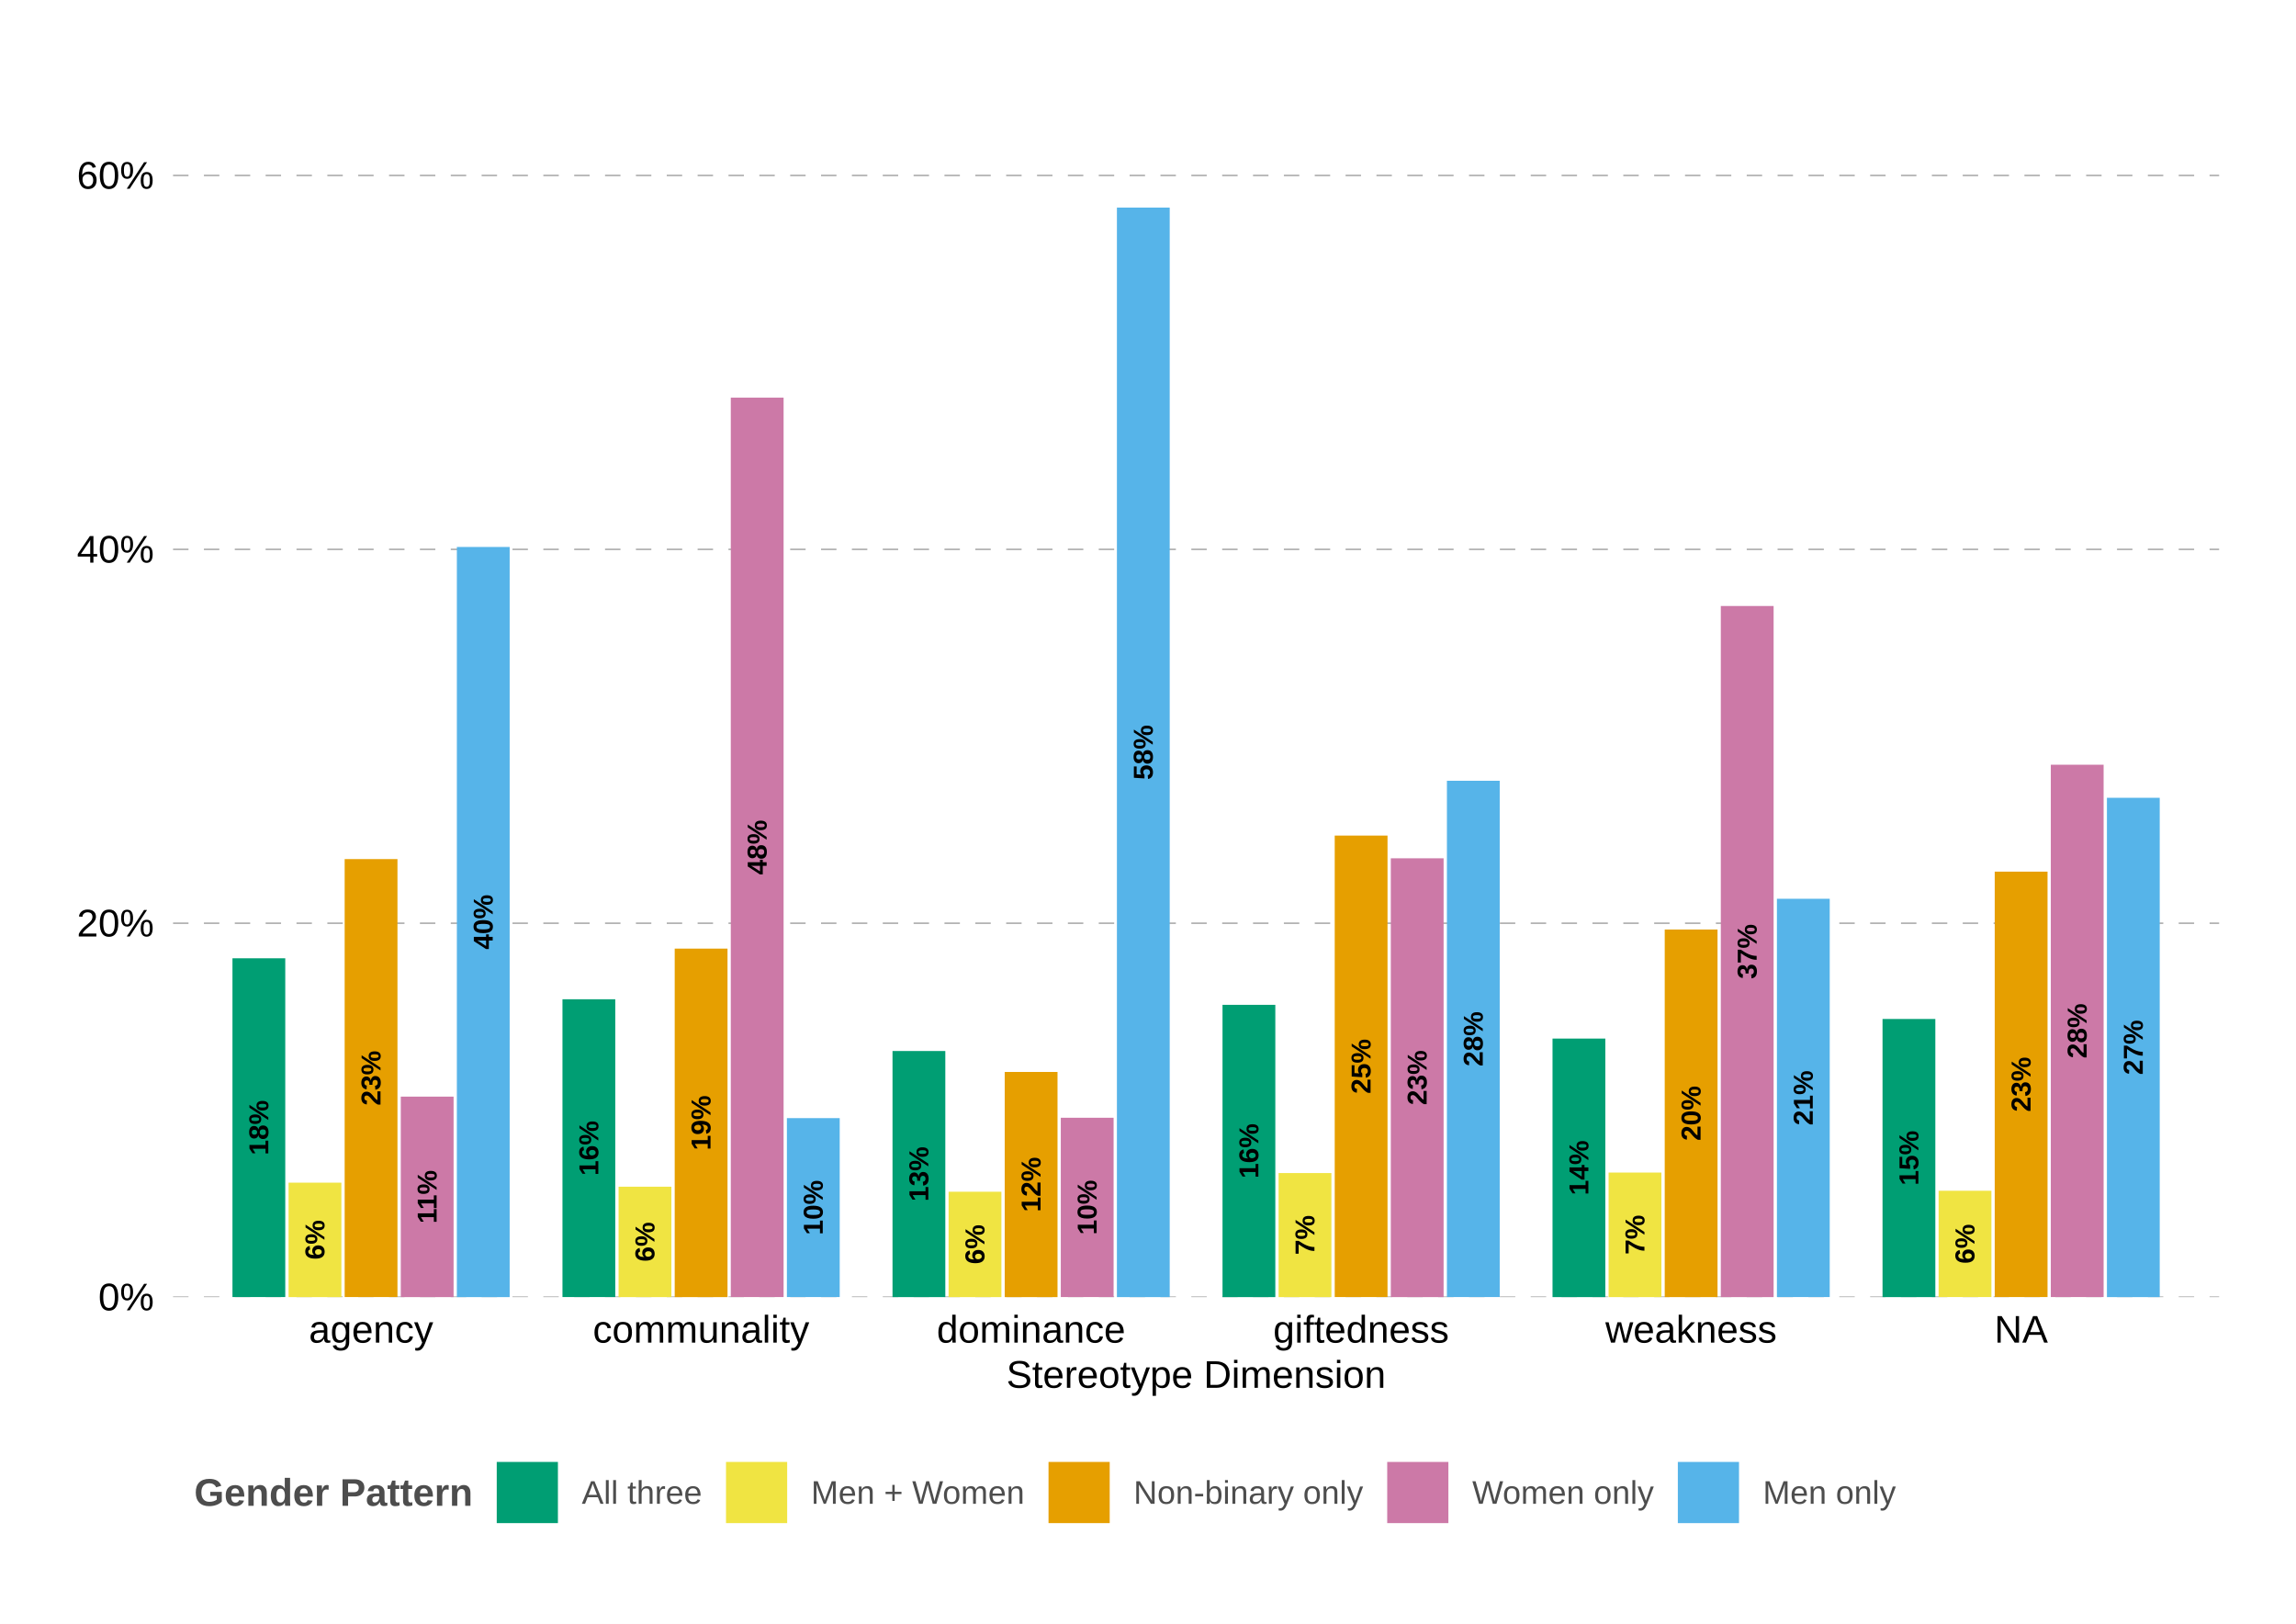
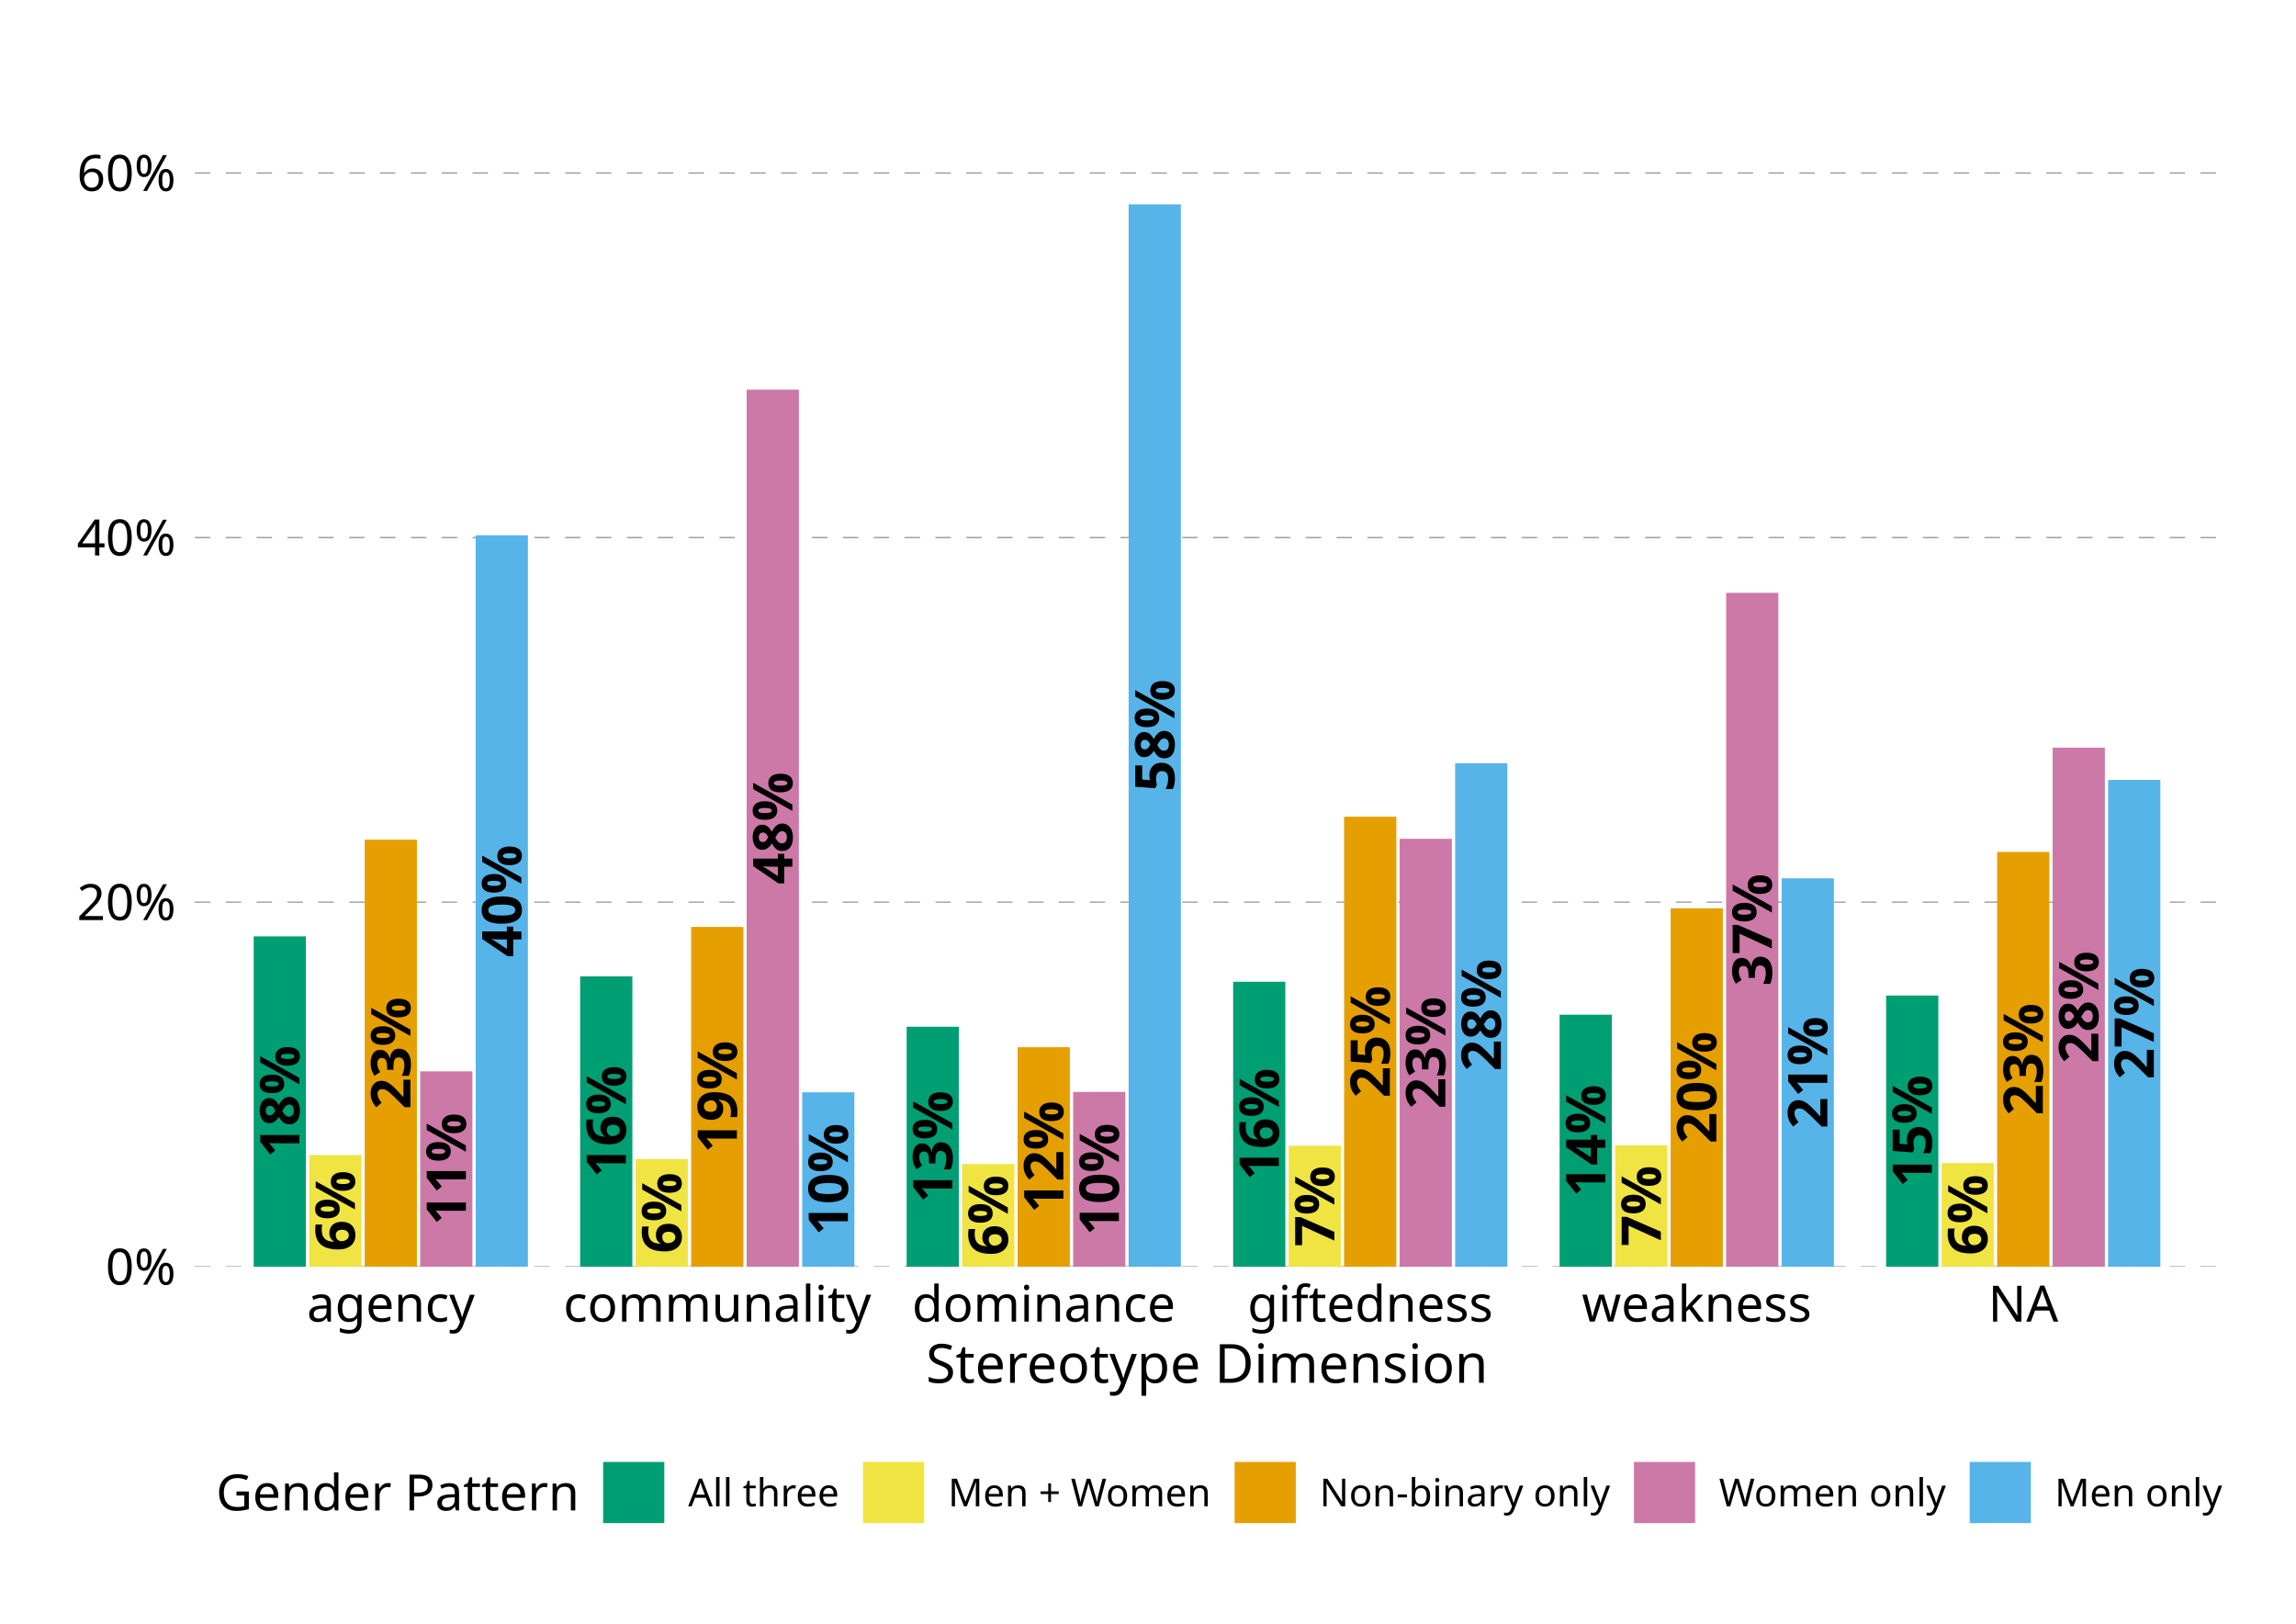
<svg xmlns="http://www.w3.org/2000/svg" width="595.28pt" height="420.94pt" viewBox="0 0 595.28 420.94">
  <g class="svglite">
    <defs>
      <style type="text/css">
    .svglite line, .svglite polyline, .svglite polygon, .svglite path, .svglite rect, .svglite circle {
      fill: none;
      stroke: #000000;
      stroke-linecap: round;
      stroke-linejoin: round;
      stroke-miterlimit: 10.00;
    }
    .svglite text {
      white-space: pre;
    }
    .svglite g.glyphgroup path {
      fill: inherit;
      stroke: none;
    }
  </style>
    </defs>
    <rect width="100%" height="100%" style="stroke: none; fill: #FFFFFF;" />
    <defs>
      <clipPath id="cpMC4wMHw1OTUuMjh8MC4wMHw0MjAuOTQ=">
        <rect x="0.00" y="0.00" width="595.28" height="420.94" />
      </clipPath>
    </defs>
    <g clip-path="url(#cpMC4wMHw1OTUuMjh8MC4wMHw0MjAuOTQ=)">
      <rect x="0.00" y="-0" width="595.28" height="420.94" style="stroke-width: 1.07; stroke: none; fill: #FFFFFF;" />
    </g>
    <defs>
-       <clipPath id="cpNDQuODd8NTc1LjM1fDE5LjkzfDMzNi4yNA==">
-         <rect x="44.87" y="19.93" width="530.48" height="316.31" />
+       <clipPath id="cpNTAuNTN8NTc1LjM1fDE5LjkzfDMyOC4zNw==">
+         <rect x="50.53" y="19.93" width="524.82" height="308.45" />
      </clipPath>
    </defs>
-     <g clip-path="url(#cpNDQuODd8NTc1LjM1fDE5LjkzfDMzNi4yNA==)">
-       <polyline points="44.87,336.24 575.35,336.24 " style="stroke-width: 0.32; stroke: #999999; stroke-dasharray: 4.00,4.00; stroke-linecap: butt;" />
-       <polyline points="44.87,239.32 575.35,239.32 " style="stroke-width: 0.32; stroke: #999999; stroke-dasharray: 4.00,4.00; stroke-linecap: butt;" />
-       <polyline points="44.87,142.40 575.35,142.40 " style="stroke-width: 0.32; stroke: #999999; stroke-dasharray: 4.00,4.00; stroke-linecap: butt;" />
-       <polyline points="44.87,45.48 575.35,45.48 " style="stroke-width: 0.32; stroke: #999999; stroke-dasharray: 4.00,4.00; stroke-linecap: butt;" />
-       <rect x="60.27" y="248.41" width="13.69" height="87.82" style="stroke-width: 1.07; stroke: none; stroke-linecap: butt; stroke-linejoin: miter; fill: #009E73;" />
-       <rect x="74.82" y="306.57" width="13.69" height="29.67" style="stroke-width: 1.07; stroke: none; stroke-linecap: butt; stroke-linejoin: miter; fill: #F0E442;" />
-       <rect x="89.36" y="222.70" width="13.69" height="113.53" style="stroke-width: 1.07; stroke: none; stroke-linecap: butt; stroke-linejoin: miter; fill: #E69F00;" />
-       <rect x="103.91" y="284.28" width="13.69" height="51.96" style="stroke-width: 1.07; stroke: none; stroke-linecap: butt; stroke-linejoin: miter; fill: #CC79A7;" />
-       <rect x="118.45" y="141.78" width="13.69" height="194.46" style="stroke-width: 1.07; stroke: none; stroke-linecap: butt; stroke-linejoin: miter; fill: #56B4E9;" />
-       <rect x="145.83" y="259.04" width="13.69" height="77.19" style="stroke-width: 1.07; stroke: none; stroke-linecap: butt; stroke-linejoin: miter; fill: #009E73;" />
-       <rect x="160.38" y="307.63" width="13.69" height="28.61" style="stroke-width: 1.07; stroke: none; stroke-linecap: butt; stroke-linejoin: miter; fill: #F0E442;" />
-       <rect x="174.93" y="245.90" width="13.69" height="90.34" style="stroke-width: 1.07; stroke: none; stroke-linecap: butt; stroke-linejoin: miter; fill: #E69F00;" />
-       <rect x="189.47" y="103.07" width="13.69" height="233.16" style="stroke-width: 1.07; stroke: none; stroke-linecap: butt; stroke-linejoin: miter; fill: #CC79A7;" />
-       <rect x="204.02" y="289.84" width="13.69" height="46.39" style="stroke-width: 1.07; stroke: none; stroke-linecap: butt; stroke-linejoin: miter; fill: #56B4E9;" />
-       <rect x="231.40" y="272.44" width="13.69" height="63.80" style="stroke-width: 1.07; stroke: none; stroke-linecap: butt; stroke-linejoin: miter; fill: #009E73;" />
-       <rect x="245.94" y="308.93" width="13.69" height="27.31" style="stroke-width: 1.07; stroke: none; stroke-linecap: butt; stroke-linejoin: miter; fill: #F0E442;" />
-       <rect x="260.49" y="277.88" width="13.69" height="58.36" style="stroke-width: 1.07; stroke: none; stroke-linecap: butt; stroke-linejoin: miter; fill: #E69F00;" />
-       <rect x="275.03" y="289.75" width="13.69" height="46.48" style="stroke-width: 1.07; stroke: none; stroke-linecap: butt; stroke-linejoin: miter; fill: #CC79A7;" />
-       <rect x="289.58" y="53.82" width="13.69" height="282.42" style="stroke-width: 1.07; stroke: none; stroke-linecap: butt; stroke-linejoin: miter; fill: #56B4E9;" />
-       <rect x="316.96" y="260.48" width="13.69" height="75.76" style="stroke-width: 1.07; stroke: none; stroke-linecap: butt; stroke-linejoin: miter; fill: #009E73;" />
-       <rect x="331.50" y="304.08" width="13.69" height="32.16" style="stroke-width: 1.07; stroke: none; stroke-linecap: butt; stroke-linejoin: miter; fill: #F0E442;" />
-       <rect x="346.05" y="216.61" width="13.69" height="119.62" style="stroke-width: 1.07; stroke: none; stroke-linecap: butt; stroke-linejoin: miter; fill: #E69F00;" />
-       <rect x="360.59" y="222.49" width="13.69" height="113.75" style="stroke-width: 1.07; stroke: none; stroke-linecap: butt; stroke-linejoin: miter; fill: #CC79A7;" />
-       <rect x="375.14" y="202.39" width="13.69" height="133.84" style="stroke-width: 1.07; stroke: none; stroke-linecap: butt; stroke-linejoin: miter; fill: #56B4E9;" />
-       <rect x="402.52" y="269.23" width="13.69" height="67.01" style="stroke-width: 1.07; stroke: none; stroke-linecap: butt; stroke-linejoin: miter; fill: #009E73;" />
-       <rect x="417.06" y="303.95" width="13.69" height="32.29" style="stroke-width: 1.07; stroke: none; stroke-linecap: butt; stroke-linejoin: miter; fill: #F0E442;" />
-       <rect x="431.61" y="240.96" width="13.69" height="95.28" style="stroke-width: 1.07; stroke: none; stroke-linecap: butt; stroke-linejoin: miter; fill: #E69F00;" />
-       <rect x="446.15" y="157.09" width="13.69" height="179.15" style="stroke-width: 1.07; stroke: none; stroke-linecap: butt; stroke-linejoin: miter; fill: #CC79A7;" />
-       <rect x="460.70" y="232.98" width="13.69" height="103.25" style="stroke-width: 1.07; stroke: none; stroke-linecap: butt; stroke-linejoin: miter; fill: #56B4E9;" />
-       <rect x="488.08" y="264.14" width="13.69" height="72.10" style="stroke-width: 1.07; stroke: none; stroke-linecap: butt; stroke-linejoin: miter; fill: #009E73;" />
-       <rect x="502.62" y="308.68" width="13.69" height="27.55" style="stroke-width: 1.07; stroke: none; stroke-linecap: butt; stroke-linejoin: miter; fill: #F0E442;" />
-       <rect x="517.17" y="225.96" width="13.69" height="110.27" style="stroke-width: 1.07; stroke: none; stroke-linecap: butt; stroke-linejoin: miter; fill: #E69F00;" />
-       <rect x="531.71" y="198.23" width="13.69" height="138.00" style="stroke-width: 1.07; stroke: none; stroke-linecap: butt; stroke-linejoin: miter; fill: #CC79A7;" />
-       <rect x="546.26" y="206.81" width="13.69" height="129.43" style="stroke-width: 1.07; stroke: none; stroke-linecap: butt; stroke-linejoin: miter; fill: #56B4E9;" />
-       <text transform="translate(69.56,292.32) rotate(-90)" text-anchor="middle" style="font-size: 7.11px; font-weight: bold; font-family: &quot;Liberation Sans&quot;;" textLength="14.23px" lengthAdjust="spacingAndGlyphs">18%</text>
-       <text transform="translate(84.11,321.40) rotate(-90)" text-anchor="middle" style="font-size: 7.11px; font-weight: bold; font-family: &quot;Liberation Sans&quot;;" textLength="10.28px" lengthAdjust="spacingAndGlyphs">6%</text>
-       <text transform="translate(98.65,279.47) rotate(-90)" text-anchor="middle" style="font-size: 7.11px; font-weight: bold; font-family: &quot;Liberation Sans&quot;;" textLength="14.23px" lengthAdjust="spacingAndGlyphs">23%</text>
-       <text transform="translate(113.20,310.26) rotate(-90)" text-anchor="middle" style="font-size: 7.11px; font-weight: bold; font-family: &quot;Liberation Sans&quot;;" textLength="14.23px" lengthAdjust="spacingAndGlyphs">11%</text>
-       <text transform="translate(127.74,239.01) rotate(-90)" text-anchor="middle" style="font-size: 7.11px; font-weight: bold; font-family: &quot;Liberation Sans&quot;;" textLength="14.23px" lengthAdjust="spacingAndGlyphs">40%</text>
-       <text transform="translate(155.12,297.64) rotate(-90)" text-anchor="middle" style="font-size: 7.11px; font-weight: bold; font-family: &quot;Liberation Sans&quot;;" textLength="14.23px" lengthAdjust="spacingAndGlyphs">16%</text>
-       <text transform="translate(169.67,321.93) rotate(-90)" text-anchor="middle" style="font-size: 7.11px; font-weight: bold; font-family: &quot;Liberation Sans&quot;;" textLength="10.28px" lengthAdjust="spacingAndGlyphs">6%</text>
-       <text transform="translate(184.21,291.07) rotate(-90)" text-anchor="middle" style="font-size: 7.11px; font-weight: bold; font-family: &quot;Liberation Sans&quot;;" textLength="14.23px" lengthAdjust="spacingAndGlyphs">19%</text>
-       <text transform="translate(198.76,219.66) rotate(-90)" text-anchor="middle" style="font-size: 7.11px; font-weight: bold; font-family: &quot;Liberation Sans&quot;;" textLength="14.23px" lengthAdjust="spacingAndGlyphs">48%</text>
-       <text transform="translate(213.31,313.04) rotate(-90)" text-anchor="middle" style="font-size: 7.11px; font-weight: bold; font-family: &quot;Liberation Sans&quot;;" textLength="14.23px" lengthAdjust="spacingAndGlyphs">10%</text>
-       <text transform="translate(240.68,304.34) rotate(-90)" text-anchor="middle" style="font-size: 7.11px; font-weight: bold; font-family: &quot;Liberation Sans&quot;;" textLength="14.23px" lengthAdjust="spacingAndGlyphs">13%</text>
-       <text transform="translate(255.23,322.58) rotate(-90)" text-anchor="middle" style="font-size: 7.11px; font-weight: bold; font-family: &quot;Liberation Sans&quot;;" textLength="10.28px" lengthAdjust="spacingAndGlyphs">6%</text>
-       <text transform="translate(269.78,307.06) rotate(-90)" text-anchor="middle" style="font-size: 7.11px; font-weight: bold; font-family: &quot;Liberation Sans&quot;;" textLength="14.23px" lengthAdjust="spacingAndGlyphs">12%</text>
-       <text transform="translate(284.32,313.00) rotate(-90)" text-anchor="middle" style="font-size: 7.11px; font-weight: bold; font-family: &quot;Liberation Sans&quot;;" textLength="14.23px" lengthAdjust="spacingAndGlyphs">10%</text>
-       <text transform="translate(298.87,195.03) rotate(-90)" text-anchor="middle" style="font-size: 7.11px; font-weight: bold; font-family: &quot;Liberation Sans&quot;;" textLength="14.23px" lengthAdjust="spacingAndGlyphs">58%</text>
-       <text transform="translate(326.25,298.36) rotate(-90)" text-anchor="middle" style="font-size: 7.11px; font-weight: bold; font-family: &quot;Liberation Sans&quot;;" textLength="14.23px" lengthAdjust="spacingAndGlyphs">16%</text>
-       <text transform="translate(340.79,320.16) rotate(-90)" text-anchor="middle" style="font-size: 7.11px; font-weight: bold; font-family: &quot;Liberation Sans&quot;;" textLength="10.28px" lengthAdjust="spacingAndGlyphs">7%</text>
-       <text transform="translate(355.34,276.43) rotate(-90)" text-anchor="middle" style="font-size: 7.11px; font-weight: bold; font-family: &quot;Liberation Sans&quot;;" textLength="14.23px" lengthAdjust="spacingAndGlyphs">25%</text>
-       <text transform="translate(369.88,279.36) rotate(-90)" text-anchor="middle" style="font-size: 7.11px; font-weight: bold; font-family: &quot;Liberation Sans&quot;;" textLength="14.23px" lengthAdjust="spacingAndGlyphs">23%</text>
-       <text transform="translate(384.43,269.32) rotate(-90)" text-anchor="middle" style="font-size: 7.11px; font-weight: bold; font-family: &quot;Liberation Sans&quot;;" textLength="14.23px" lengthAdjust="spacingAndGlyphs">28%</text>
-       <text transform="translate(411.81,302.73) rotate(-90)" text-anchor="middle" style="font-size: 7.11px; font-weight: bold; font-family: &quot;Liberation Sans&quot;;" textLength="14.23px" lengthAdjust="spacingAndGlyphs">14%</text>
-       <text transform="translate(426.35,320.09) rotate(-90)" text-anchor="middle" style="font-size: 7.11px; font-weight: bold; font-family: &quot;Liberation Sans&quot;;" textLength="10.28px" lengthAdjust="spacingAndGlyphs">7%</text>
-       <text transform="translate(440.90,288.60) rotate(-90)" text-anchor="middle" style="font-size: 7.11px; font-weight: bold; font-family: &quot;Liberation Sans&quot;;" textLength="14.23px" lengthAdjust="spacingAndGlyphs">20%</text>
-       <text transform="translate(455.44,246.66) rotate(-90)" text-anchor="middle" style="font-size: 7.11px; font-weight: bold; font-family: &quot;Liberation Sans&quot;;" textLength="14.23px" lengthAdjust="spacingAndGlyphs">37%</text>
-       <text transform="translate(469.99,284.61) rotate(-90)" text-anchor="middle" style="font-size: 7.11px; font-weight: bold; font-family: &quot;Liberation Sans&quot;;" textLength="14.23px" lengthAdjust="spacingAndGlyphs">21%</text>
-       <text transform="translate(497.37,300.19) rotate(-90)" text-anchor="middle" style="font-size: 7.11px; font-weight: bold; font-family: &quot;Liberation Sans&quot;;" textLength="14.23px" lengthAdjust="spacingAndGlyphs">15%</text>
-       <text transform="translate(511.91,322.46) rotate(-90)" text-anchor="middle" style="font-size: 7.11px; font-weight: bold; font-family: &quot;Liberation Sans&quot;;" textLength="10.28px" lengthAdjust="spacingAndGlyphs">6%</text>
-       <text transform="translate(526.46,281.10) rotate(-90)" text-anchor="middle" style="font-size: 7.11px; font-weight: bold; font-family: &quot;Liberation Sans&quot;;" textLength="14.23px" lengthAdjust="spacingAndGlyphs">23%</text>
-       <text transform="translate(541.00,267.24) rotate(-90)" text-anchor="middle" style="font-size: 7.11px; font-weight: bold; font-family: &quot;Liberation Sans&quot;;" textLength="14.23px" lengthAdjust="spacingAndGlyphs">28%</text>
-       <text transform="translate(555.55,271.52) rotate(-90)" text-anchor="middle" style="font-size: 7.11px; font-weight: bold; font-family: &quot;Liberation Sans&quot;;" textLength="14.23px" lengthAdjust="spacingAndGlyphs">27%</text>
+     <g clip-path="url(#cpNTAuNTN8NTc1LjM1fDE5LjkzfDMyOC4zNw==)">
+       <polyline points="50.53,328.37 575.35,328.37 " style="stroke-width: 0.32; stroke: #999999; stroke-dasharray: 4.00,4.00; stroke-linecap: butt;" />
+       <polyline points="50.53,233.86 575.35,233.86 " style="stroke-width: 0.32; stroke: #999999; stroke-dasharray: 4.00,4.00; stroke-linecap: butt;" />
+       <polyline points="50.53,139.35 575.35,139.35 " style="stroke-width: 0.32; stroke: #999999; stroke-dasharray: 4.00,4.00; stroke-linecap: butt;" />
+       <polyline points="50.53,44.84 575.35,44.84 " style="stroke-width: 0.32; stroke: #999999; stroke-dasharray: 4.00,4.00; stroke-linecap: butt;" />
+       <rect x="65.77" y="242.73" width="13.54" height="85.64" style="stroke-width: 1.07; stroke: none; stroke-linecap: butt; stroke-linejoin: miter; fill: #009E73;" />
+       <rect x="80.16" y="299.44" width="13.54" height="28.93" style="stroke-width: 1.07; stroke: none; stroke-linecap: butt; stroke-linejoin: miter; fill: #F0E442;" />
+       <rect x="94.55" y="217.66" width="13.54" height="110.71" style="stroke-width: 1.07; stroke: none; stroke-linecap: butt; stroke-linejoin: miter; fill: #E69F00;" />
+       <rect x="108.94" y="277.71" width="13.54" height="50.67" style="stroke-width: 1.07; stroke: none; stroke-linecap: butt; stroke-linejoin: miter; fill: #CC79A7;" />
+       <rect x="123.33" y="138.75" width="13.54" height="189.63" style="stroke-width: 1.07; stroke: none; stroke-linecap: butt; stroke-linejoin: miter; fill: #56B4E9;" />
+       <rect x="150.41" y="253.10" width="13.54" height="75.28" style="stroke-width: 1.07; stroke: none; stroke-linecap: butt; stroke-linejoin: miter; fill: #009E73;" />
+       <rect x="164.80" y="300.47" width="13.54" height="27.90" style="stroke-width: 1.07; stroke: none; stroke-linecap: butt; stroke-linejoin: miter; fill: #F0E442;" />
+       <rect x="179.19" y="240.28" width="13.54" height="88.09" style="stroke-width: 1.07; stroke: none; stroke-linecap: butt; stroke-linejoin: miter; fill: #E69F00;" />
+       <rect x="193.58" y="101.01" width="13.54" height="227.37" style="stroke-width: 1.07; stroke: none; stroke-linecap: butt; stroke-linejoin: miter; fill: #CC79A7;" />
+       <rect x="207.98" y="283.14" width="13.54" height="45.24" style="stroke-width: 1.07; stroke: none; stroke-linecap: butt; stroke-linejoin: miter; fill: #56B4E9;" />
+       <rect x="235.06" y="266.16" width="13.54" height="62.21" style="stroke-width: 1.07; stroke: none; stroke-linecap: butt; stroke-linejoin: miter; fill: #009E73;" />
+       <rect x="249.45" y="301.75" width="13.54" height="26.63" style="stroke-width: 1.07; stroke: none; stroke-linecap: butt; stroke-linejoin: miter; fill: #F0E442;" />
+       <rect x="263.84" y="271.46" width="13.54" height="56.91" style="stroke-width: 1.07; stroke: none; stroke-linecap: butt; stroke-linejoin: miter; fill: #E69F00;" />
+       <rect x="278.23" y="283.05" width="13.54" height="45.33" style="stroke-width: 1.07; stroke: none; stroke-linecap: butt; stroke-linejoin: miter; fill: #CC79A7;" />
+       <rect x="292.62" y="52.97" width="13.54" height="275.40" style="stroke-width: 1.07; stroke: none; stroke-linecap: butt; stroke-linejoin: miter; fill: #56B4E9;" />
+       <rect x="319.71" y="254.50" width="13.54" height="73.87" style="stroke-width: 1.07; stroke: none; stroke-linecap: butt; stroke-linejoin: miter; fill: #009E73;" />
+       <rect x="334.10" y="297.01" width="13.54" height="31.36" style="stroke-width: 1.07; stroke: none; stroke-linecap: butt; stroke-linejoin: miter; fill: #F0E442;" />
+       <rect x="348.49" y="211.72" width="13.54" height="116.65" style="stroke-width: 1.07; stroke: none; stroke-linecap: butt; stroke-linejoin: miter; fill: #E69F00;" />
+       <rect x="362.88" y="217.45" width="13.54" height="110.92" style="stroke-width: 1.07; stroke: none; stroke-linecap: butt; stroke-linejoin: miter; fill: #CC79A7;" />
+       <rect x="377.27" y="197.86" width="13.54" height="130.52" style="stroke-width: 1.07; stroke: none; stroke-linecap: butt; stroke-linejoin: miter; fill: #56B4E9;" />
+       <rect x="404.36" y="263.03" width="13.54" height="65.34" style="stroke-width: 1.07; stroke: none; stroke-linecap: butt; stroke-linejoin: miter; fill: #009E73;" />
+       <rect x="418.75" y="296.89" width="13.54" height="31.49" style="stroke-width: 1.07; stroke: none; stroke-linecap: butt; stroke-linejoin: miter; fill: #F0E442;" />
+       <rect x="433.14" y="235.46" width="13.54" height="92.91" style="stroke-width: 1.07; stroke: none; stroke-linecap: butt; stroke-linejoin: miter; fill: #E69F00;" />
+       <rect x="447.53" y="153.68" width="13.54" height="174.69" style="stroke-width: 1.07; stroke: none; stroke-linecap: butt; stroke-linejoin: miter; fill: #CC79A7;" />
+       <rect x="461.92" y="227.69" width="13.54" height="100.69" style="stroke-width: 1.07; stroke: none; stroke-linecap: butt; stroke-linejoin: miter; fill: #56B4E9;" />
+       <rect x="489.01" y="258.07" width="13.54" height="70.31" style="stroke-width: 1.07; stroke: none; stroke-linecap: butt; stroke-linejoin: miter; fill: #009E73;" />
+       <rect x="503.40" y="301.51" width="13.54" height="26.87" style="stroke-width: 1.07; stroke: none; stroke-linecap: butt; stroke-linejoin: miter; fill: #F0E442;" />
+       <rect x="517.79" y="220.84" width="13.54" height="107.53" style="stroke-width: 1.07; stroke: none; stroke-linecap: butt; stroke-linejoin: miter; fill: #E69F00;" />
+       <rect x="532.18" y="193.80" width="13.54" height="134.57" style="stroke-width: 1.07; stroke: none; stroke-linecap: butt; stroke-linejoin: miter; fill: #CC79A7;" />
+       <rect x="546.57" y="202.17" width="13.54" height="126.21" style="stroke-width: 1.07; stroke: none; stroke-linecap: butt; stroke-linejoin: miter; fill: #56B4E9;" />
+       <text transform="translate(77.62,285.55) rotate(-90)" text-anchor="middle" style="font-size: 14.23px; font-weight: bold; font-family: &quot;Noto Sans&quot;;" textLength="29.09px" lengthAdjust="spacingAndGlyphs">18%</text>
+       <text transform="translate(92.01,313.91) rotate(-90)" text-anchor="middle" style="font-size: 14.23px; font-weight: bold; font-family: &quot;Noto Sans&quot;;" textLength="20.95px" lengthAdjust="spacingAndGlyphs">6%</text>
+       <text transform="translate(106.40,273.02) rotate(-90)" text-anchor="middle" style="font-size: 14.23px; font-weight: bold; font-family: &quot;Noto Sans&quot;;" textLength="29.09px" lengthAdjust="spacingAndGlyphs">23%</text>
+       <text transform="translate(120.79,303.04) rotate(-90)" text-anchor="middle" style="font-size: 14.23px; font-weight: bold; font-family: &quot;Noto Sans&quot;;" textLength="29.09px" lengthAdjust="spacingAndGlyphs">11%</text>
+       <text transform="translate(135.18,233.56) rotate(-90)" text-anchor="middle" style="font-size: 14.23px; font-weight: bold; font-family: &quot;Noto Sans&quot;;" textLength="29.09px" lengthAdjust="spacingAndGlyphs">40%</text>
+       <text transform="translate(162.27,290.74) rotate(-90)" text-anchor="middle" style="font-size: 14.23px; font-weight: bold; font-family: &quot;Noto Sans&quot;;" textLength="29.09px" lengthAdjust="spacingAndGlyphs">16%</text>
+       <text transform="translate(176.66,314.42) rotate(-90)" text-anchor="middle" style="font-size: 14.23px; font-weight: bold; font-family: &quot;Noto Sans&quot;;" textLength="20.95px" lengthAdjust="spacingAndGlyphs">6%</text>
+       <text transform="translate(191.05,284.33) rotate(-90)" text-anchor="middle" style="font-size: 14.23px; font-weight: bold; font-family: &quot;Noto Sans&quot;;" textLength="29.09px" lengthAdjust="spacingAndGlyphs">19%</text>
+       <text transform="translate(205.44,214.69) rotate(-90)" text-anchor="middle" style="font-size: 14.23px; font-weight: bold; font-family: &quot;Noto Sans&quot;;" textLength="29.09px" lengthAdjust="spacingAndGlyphs">48%</text>
+       <text transform="translate(219.83,305.76) rotate(-90)" text-anchor="middle" style="font-size: 14.23px; font-weight: bold; font-family: &quot;Noto Sans&quot;;" textLength="29.09px" lengthAdjust="spacingAndGlyphs">10%</text>
+       <text transform="translate(246.91,297.27) rotate(-90)" text-anchor="middle" style="font-size: 14.23px; font-weight: bold; font-family: &quot;Noto Sans&quot;;" textLength="29.09px" lengthAdjust="spacingAndGlyphs">13%</text>
+       <text transform="translate(261.30,315.06) rotate(-90)" text-anchor="middle" style="font-size: 14.23px; font-weight: bold; font-family: &quot;Noto Sans&quot;;" textLength="20.95px" lengthAdjust="spacingAndGlyphs">6%</text>
+       <text transform="translate(275.69,299.92) rotate(-90)" text-anchor="middle" style="font-size: 14.23px; font-weight: bold; font-family: &quot;Noto Sans&quot;;" textLength="29.09px" lengthAdjust="spacingAndGlyphs">12%</text>
+       <text transform="translate(290.09,305.71) rotate(-90)" text-anchor="middle" style="font-size: 14.23px; font-weight: bold; font-family: &quot;Noto Sans&quot;;" textLength="29.09px" lengthAdjust="spacingAndGlyphs">10%</text>
+       <text transform="translate(304.48,190.67) rotate(-90)" text-anchor="middle" style="font-size: 14.23px; font-weight: bold; font-family: &quot;Noto Sans&quot;;" textLength="29.09px" lengthAdjust="spacingAndGlyphs">58%</text>
+       <text transform="translate(331.56,291.44) rotate(-90)" text-anchor="middle" style="font-size: 14.23px; font-weight: bold; font-family: &quot;Noto Sans&quot;;" textLength="29.09px" lengthAdjust="spacingAndGlyphs">16%</text>
+       <text transform="translate(345.95,312.69) rotate(-90)" text-anchor="middle" style="font-size: 14.23px; font-weight: bold; font-family: &quot;Noto Sans&quot;;" textLength="20.95px" lengthAdjust="spacingAndGlyphs">7%</text>
+       <text transform="translate(360.34,270.05) rotate(-90)" text-anchor="middle" style="font-size: 14.23px; font-weight: bold; font-family: &quot;Noto Sans&quot;;" textLength="29.09px" lengthAdjust="spacingAndGlyphs">25%</text>
+       <text transform="translate(374.73,272.91) rotate(-90)" text-anchor="middle" style="font-size: 14.23px; font-weight: bold; font-family: &quot;Noto Sans&quot;;" textLength="29.09px" lengthAdjust="spacingAndGlyphs">23%</text>
+       <text transform="translate(389.12,263.12) rotate(-90)" text-anchor="middle" style="font-size: 14.23px; font-weight: bold; font-family: &quot;Noto Sans&quot;;" textLength="29.09px" lengthAdjust="spacingAndGlyphs">28%</text>
+       <text transform="translate(416.21,295.70) rotate(-90)" text-anchor="middle" style="font-size: 14.23px; font-weight: bold; font-family: &quot;Noto Sans&quot;;" textLength="29.09px" lengthAdjust="spacingAndGlyphs">14%</text>
+       <text transform="translate(430.60,312.63) rotate(-90)" text-anchor="middle" style="font-size: 14.23px; font-weight: bold; font-family: &quot;Noto Sans&quot;;" textLength="20.95px" lengthAdjust="spacingAndGlyphs">7%</text>
+       <text transform="translate(444.99,281.92) rotate(-90)" text-anchor="middle" style="font-size: 14.23px; font-weight: bold; font-family: &quot;Noto Sans&quot;;" textLength="29.09px" lengthAdjust="spacingAndGlyphs">20%</text>
+       <text transform="translate(459.38,241.03) rotate(-90)" text-anchor="middle" style="font-size: 14.23px; font-weight: bold; font-family: &quot;Noto Sans&quot;;" textLength="29.09px" lengthAdjust="spacingAndGlyphs">37%</text>
+       <text transform="translate(473.77,278.03) rotate(-90)" text-anchor="middle" style="font-size: 14.23px; font-weight: bold; font-family: &quot;Noto Sans&quot;;" textLength="29.09px" lengthAdjust="spacingAndGlyphs">21%</text>
+       <text transform="translate(500.86,293.22) rotate(-90)" text-anchor="middle" style="font-size: 14.23px; font-weight: bold; font-family: &quot;Noto Sans&quot;;" textLength="29.09px" lengthAdjust="spacingAndGlyphs">15%</text>
+       <text transform="translate(515.25,314.94) rotate(-90)" text-anchor="middle" style="font-size: 14.23px; font-weight: bold; font-family: &quot;Noto Sans&quot;;" textLength="20.95px" lengthAdjust="spacingAndGlyphs">6%</text>
+       <text transform="translate(529.64,274.61) rotate(-90)" text-anchor="middle" style="font-size: 14.23px; font-weight: bold; font-family: &quot;Noto Sans&quot;;" textLength="29.09px" lengthAdjust="spacingAndGlyphs">23%</text>
+       <text transform="translate(544.03,261.09) rotate(-90)" text-anchor="middle" style="font-size: 14.23px; font-weight: bold; font-family: &quot;Noto Sans&quot;;" textLength="29.09px" lengthAdjust="spacingAndGlyphs">28%</text>
+       <text transform="translate(558.42,265.27) rotate(-90)" text-anchor="middle" style="font-size: 14.23px; font-weight: bold; font-family: &quot;Noto Sans&quot;;" textLength="29.09px" lengthAdjust="spacingAndGlyphs">27%</text>
    </g>
    <g clip-path="url(#cpMC4wMHw1OTUuMjh8MC4wMHw0MjAuOTQ=)">
-       <text x="39.94" y="339.68" text-anchor="end" style="font-size: 10.00px; font-family: &quot;Liberation Sans&quot;;" textLength="14.45px" lengthAdjust="spacingAndGlyphs">0%</text>
-       <text x="39.94" y="242.76" text-anchor="end" style="font-size: 10.00px; font-family: &quot;Liberation Sans&quot;;" textLength="20.02px" lengthAdjust="spacingAndGlyphs">20%</text>
-       <text x="39.94" y="145.84" text-anchor="end" style="font-size: 10.00px; font-family: &quot;Liberation Sans&quot;;" textLength="20.02px" lengthAdjust="spacingAndGlyphs">40%</text>
-       <text x="39.94" y="48.92" text-anchor="end" style="font-size: 10.00px; font-family: &quot;Liberation Sans&quot;;" textLength="20.02px" lengthAdjust="spacingAndGlyphs">60%</text>
-       <text x="96.21" y="348.05" text-anchor="middle" style="font-size: 10.00px; font-family: &quot;Liberation Sans&quot;;" textLength="32.25px" lengthAdjust="spacingAndGlyphs">agency</text>
-       <text x="181.77" y="348.05" text-anchor="middle" style="font-size: 10.00px; font-family: &quot;Liberation Sans&quot;;" textLength="56.12px" lengthAdjust="spacingAndGlyphs">communality</text>
-       <text x="267.33" y="348.05" text-anchor="middle" style="font-size: 10.00px; font-family: &quot;Liberation Sans&quot;;" textLength="48.92px" lengthAdjust="spacingAndGlyphs">dominance</text>
-       <text x="352.89" y="348.05" text-anchor="middle" style="font-size: 10.00px; font-family: &quot;Liberation Sans&quot;;" textLength="45.59px" lengthAdjust="spacingAndGlyphs">giftedness</text>
-       <text x="438.45" y="348.05" text-anchor="middle" style="font-size: 10.00px; font-family: &quot;Liberation Sans&quot;;" textLength="44.47px" lengthAdjust="spacingAndGlyphs">weakness</text>
-       <text x="524.01" y="348.05" text-anchor="middle" style="font-size: 10.00px; font-family: &quot;Liberation Sans&quot;;" textLength="13.89px" lengthAdjust="spacingAndGlyphs">NA</text>
-       <text x="310.11" y="359.75" text-anchor="middle" style="font-size: 10.00px; font-family: &quot;Liberation Sans&quot;;" textLength="98.39px" lengthAdjust="spacingAndGlyphs">Stereotype Dimension</text>
-       <text x="50.35" y="390.34" style="font-size: 10.00px; font-weight: bold;fill: #4D4D4D; font-family: &quot;Liberation Sans&quot;;" textLength="72.25px" lengthAdjust="spacingAndGlyphs">Gender Pattern</text>
-       <rect x="128.79" y="378.97" width="15.86" height="15.86" style="stroke-width: 1.07; stroke: none; stroke-linecap: butt; stroke-linejoin: miter; fill: #009E73;" />
-       <rect x="188.23" y="378.97" width="15.86" height="15.86" style="stroke-width: 1.07; stroke: none; stroke-linecap: butt; stroke-linejoin: miter; fill: #F0E442;" />
-       <rect x="271.85" y="378.97" width="15.86" height="15.86" style="stroke-width: 1.07; stroke: none; stroke-linecap: butt; stroke-linejoin: miter; fill: #E69F00;" />
-       <rect x="359.66" y="378.97" width="15.86" height="15.86" style="stroke-width: 1.07; stroke: none; stroke-linecap: butt; stroke-linejoin: miter; fill: #CC79A7;" />
-       <rect x="435.01" y="378.97" width="15.86" height="15.86" style="stroke-width: 1.07; stroke: none; stroke-linecap: butt; stroke-linejoin: miter; fill: #56B4E9;" />
-       <text x="150.84" y="389.83" style="font-size: 8.50px;fill: #4D4D4D; font-family: &quot;Liberation Sans&quot;;" textLength="31.20px" lengthAdjust="spacingAndGlyphs">All three</text>
-       <text x="210.28" y="389.83" style="font-size: 8.50px;fill: #4D4D4D; font-family: &quot;Liberation Sans&quot;;" textLength="55.38px" lengthAdjust="spacingAndGlyphs">Men + Women</text>
-       <text x="293.90" y="389.83" style="font-size: 8.50px;fill: #4D4D4D; font-family: &quot;Liberation Sans&quot;;" textLength="59.58px" lengthAdjust="spacingAndGlyphs">Non-binary only</text>
-       <text x="381.71" y="389.83" style="font-size: 8.50px;fill: #4D4D4D; font-family: &quot;Liberation Sans&quot;;" textLength="47.11px" lengthAdjust="spacingAndGlyphs">Women only</text>
-       <text x="457.06" y="389.83" style="font-size: 8.50px;fill: #4D4D4D; font-family: &quot;Liberation Sans&quot;;" textLength="34.52px" lengthAdjust="spacingAndGlyphs">Men only</text>
+       <text x="45.60" y="333.02" text-anchor="end" style="font-size: 13.00px; font-family: &quot;Noto Sans&quot;;" textLength="18.23px" lengthAdjust="spacingAndGlyphs">0%</text>
+       <text x="45.60" y="238.51" text-anchor="end" style="font-size: 13.00px; font-family: &quot;Noto Sans&quot;;" textLength="25.67px" lengthAdjust="spacingAndGlyphs">20%</text>
+       <text x="45.60" y="144.00" text-anchor="end" style="font-size: 13.00px; font-family: &quot;Noto Sans&quot;;" textLength="25.67px" lengthAdjust="spacingAndGlyphs">40%</text>
+       <text x="45.60" y="49.49" text-anchor="end" style="font-size: 13.00px; font-family: &quot;Noto Sans&quot;;" textLength="25.67px" lengthAdjust="spacingAndGlyphs">60%</text>
+       <text x="101.32" y="342.59" text-anchor="middle" style="font-size: 13.00px; font-family: &quot;Noto Sans&quot;;" textLength="43.52px" lengthAdjust="spacingAndGlyphs">agency</text>
+       <text x="185.97" y="342.59" text-anchor="middle" style="font-size: 13.00px; font-family: &quot;Noto Sans&quot;;" textLength="79.80px" lengthAdjust="spacingAndGlyphs">communality</text>
+       <text x="270.62" y="342.59" text-anchor="middle" style="font-size: 13.00px; font-family: &quot;Noto Sans&quot;;" textLength="68.30px" lengthAdjust="spacingAndGlyphs">dominance</text>
+       <text x="355.26" y="342.59" text-anchor="middle" style="font-size: 13.00px; font-family: &quot;Noto Sans&quot;;" textLength="63.67px" lengthAdjust="spacingAndGlyphs">giftedness</text>
+       <text x="439.91" y="342.59" text-anchor="middle" style="font-size: 13.00px; font-family: &quot;Noto Sans&quot;;" textLength="59.61px" lengthAdjust="spacingAndGlyphs">weakness</text>
+       <text x="524.56" y="342.59" text-anchor="middle" style="font-size: 13.00px; font-family: &quot;Noto Sans&quot;;" textLength="18.19px" lengthAdjust="spacingAndGlyphs">NA</text>
+       <text x="312.94" y="358.46" text-anchor="middle" style="font-size: 14.00px; font-family: &quot;Noto Sans&quot;;" textLength="145.72px" lengthAdjust="spacingAndGlyphs">Stereotype Dimension</text>
+       <text x="56.01" y="391.54" style="font-size: 13.00px; font-family: &quot;Noto Sans&quot;;" textLength="94.17px" lengthAdjust="spacingAndGlyphs">Gender Pattern</text>
+       <rect x="156.37" y="378.97" width="15.86" height="15.86" style="stroke-width: 1.07; stroke: none; stroke-linecap: butt; stroke-linejoin: miter; fill: #009E73;" />
+       <rect x="223.75" y="378.97" width="15.86" height="15.86" style="stroke-width: 1.07; stroke: none; stroke-linecap: butt; stroke-linejoin: miter; fill: #F0E442;" />
+       <rect x="320.10" y="378.97" width="15.86" height="15.86" style="stroke-width: 1.07; stroke: none; stroke-linecap: butt; stroke-linejoin: miter; fill: #E69F00;" />
+       <rect x="423.63" y="378.97" width="15.86" height="15.86" style="stroke-width: 1.07; stroke: none; stroke-linecap: butt; stroke-linejoin: miter; fill: #CC79A7;" />
+       <rect x="510.68" y="378.97" width="15.86" height="15.86" style="stroke-width: 1.07; stroke: none; stroke-linecap: butt; stroke-linejoin: miter; fill: #56B4E9;" />
+       <text x="178.42" y="390.47" style="font-size: 10.00px; font-family: &quot;Noto Sans&quot;;" textLength="39.14px" lengthAdjust="spacingAndGlyphs">All three</text>
+       <text x="245.80" y="390.47" style="font-size: 10.00px; font-family: &quot;Noto Sans&quot;;" textLength="68.11px" lengthAdjust="spacingAndGlyphs">Men + Women</text>
+       <text x="342.15" y="390.47" style="font-size: 10.00px; font-family: &quot;Noto Sans&quot;;" textLength="75.30px" lengthAdjust="spacingAndGlyphs">Non-binary only</text>
+       <text x="445.68" y="390.47" style="font-size: 10.00px; font-family: &quot;Noto Sans&quot;;" textLength="58.81px" lengthAdjust="spacingAndGlyphs">Women only</text>
+       <text x="532.73" y="390.47" style="font-size: 10.00px; font-family: &quot;Noto Sans&quot;;" textLength="43.39px" lengthAdjust="spacingAndGlyphs">Men only</text>
    </g>
  </g>
</svg>
